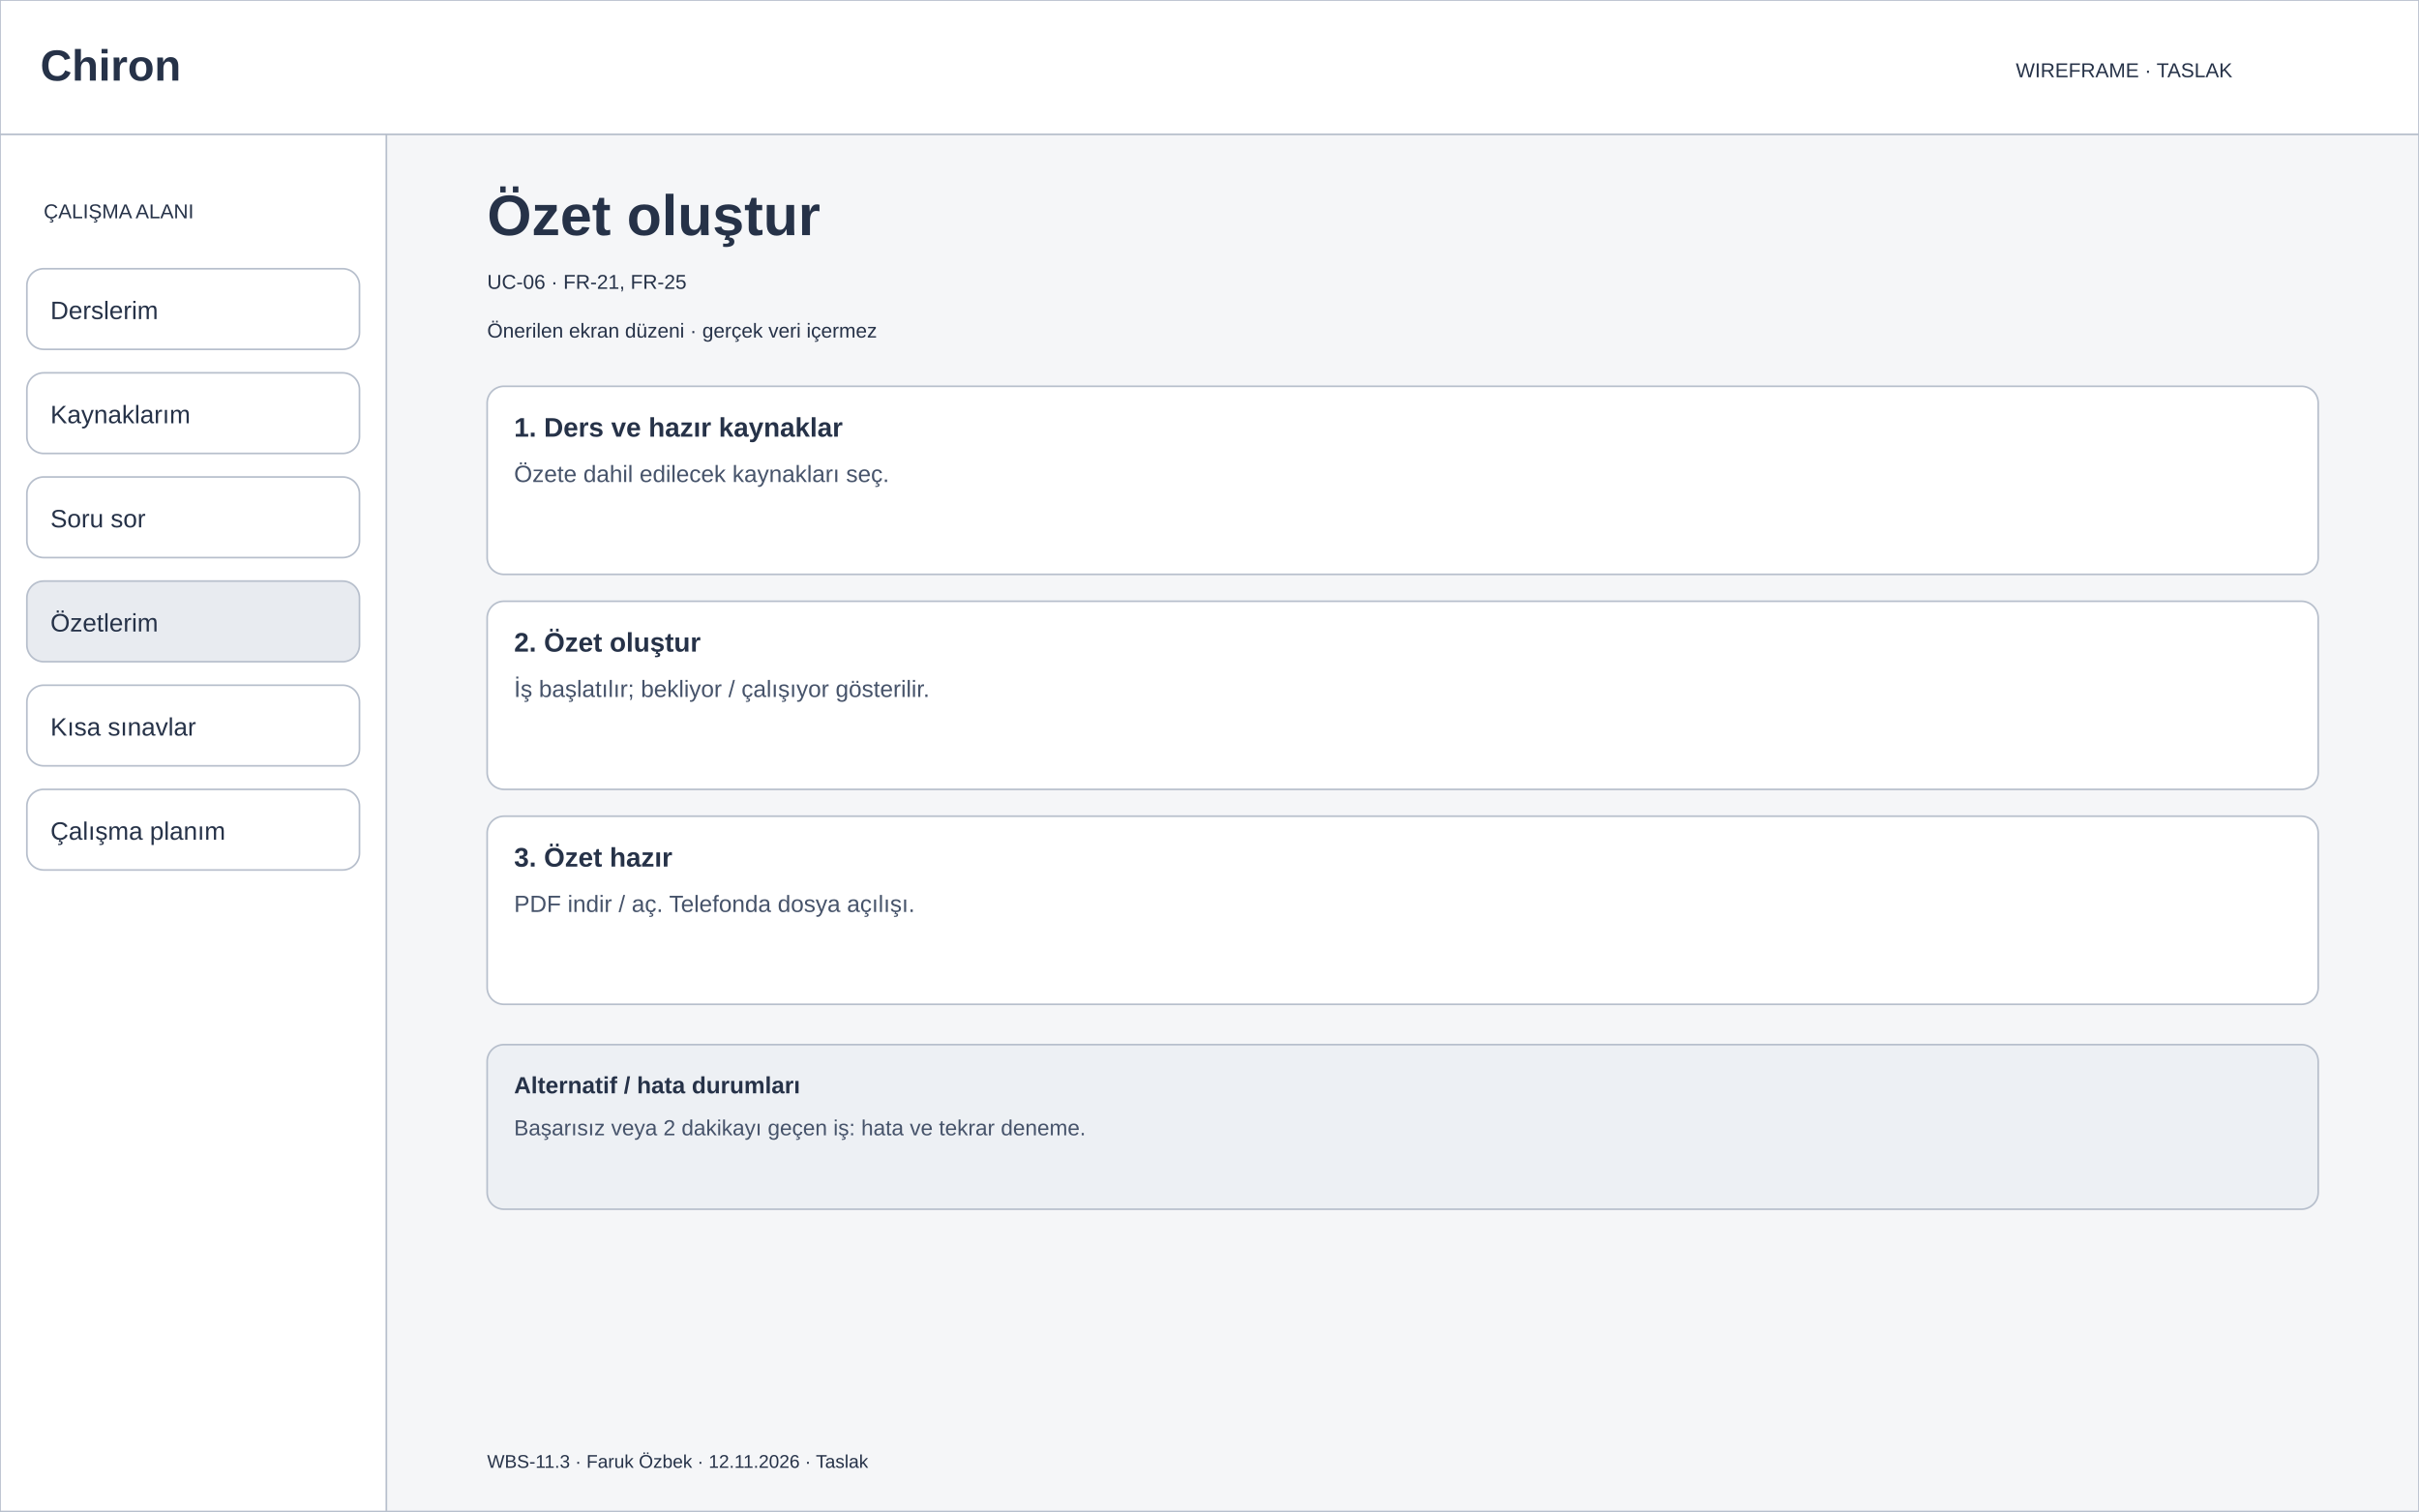
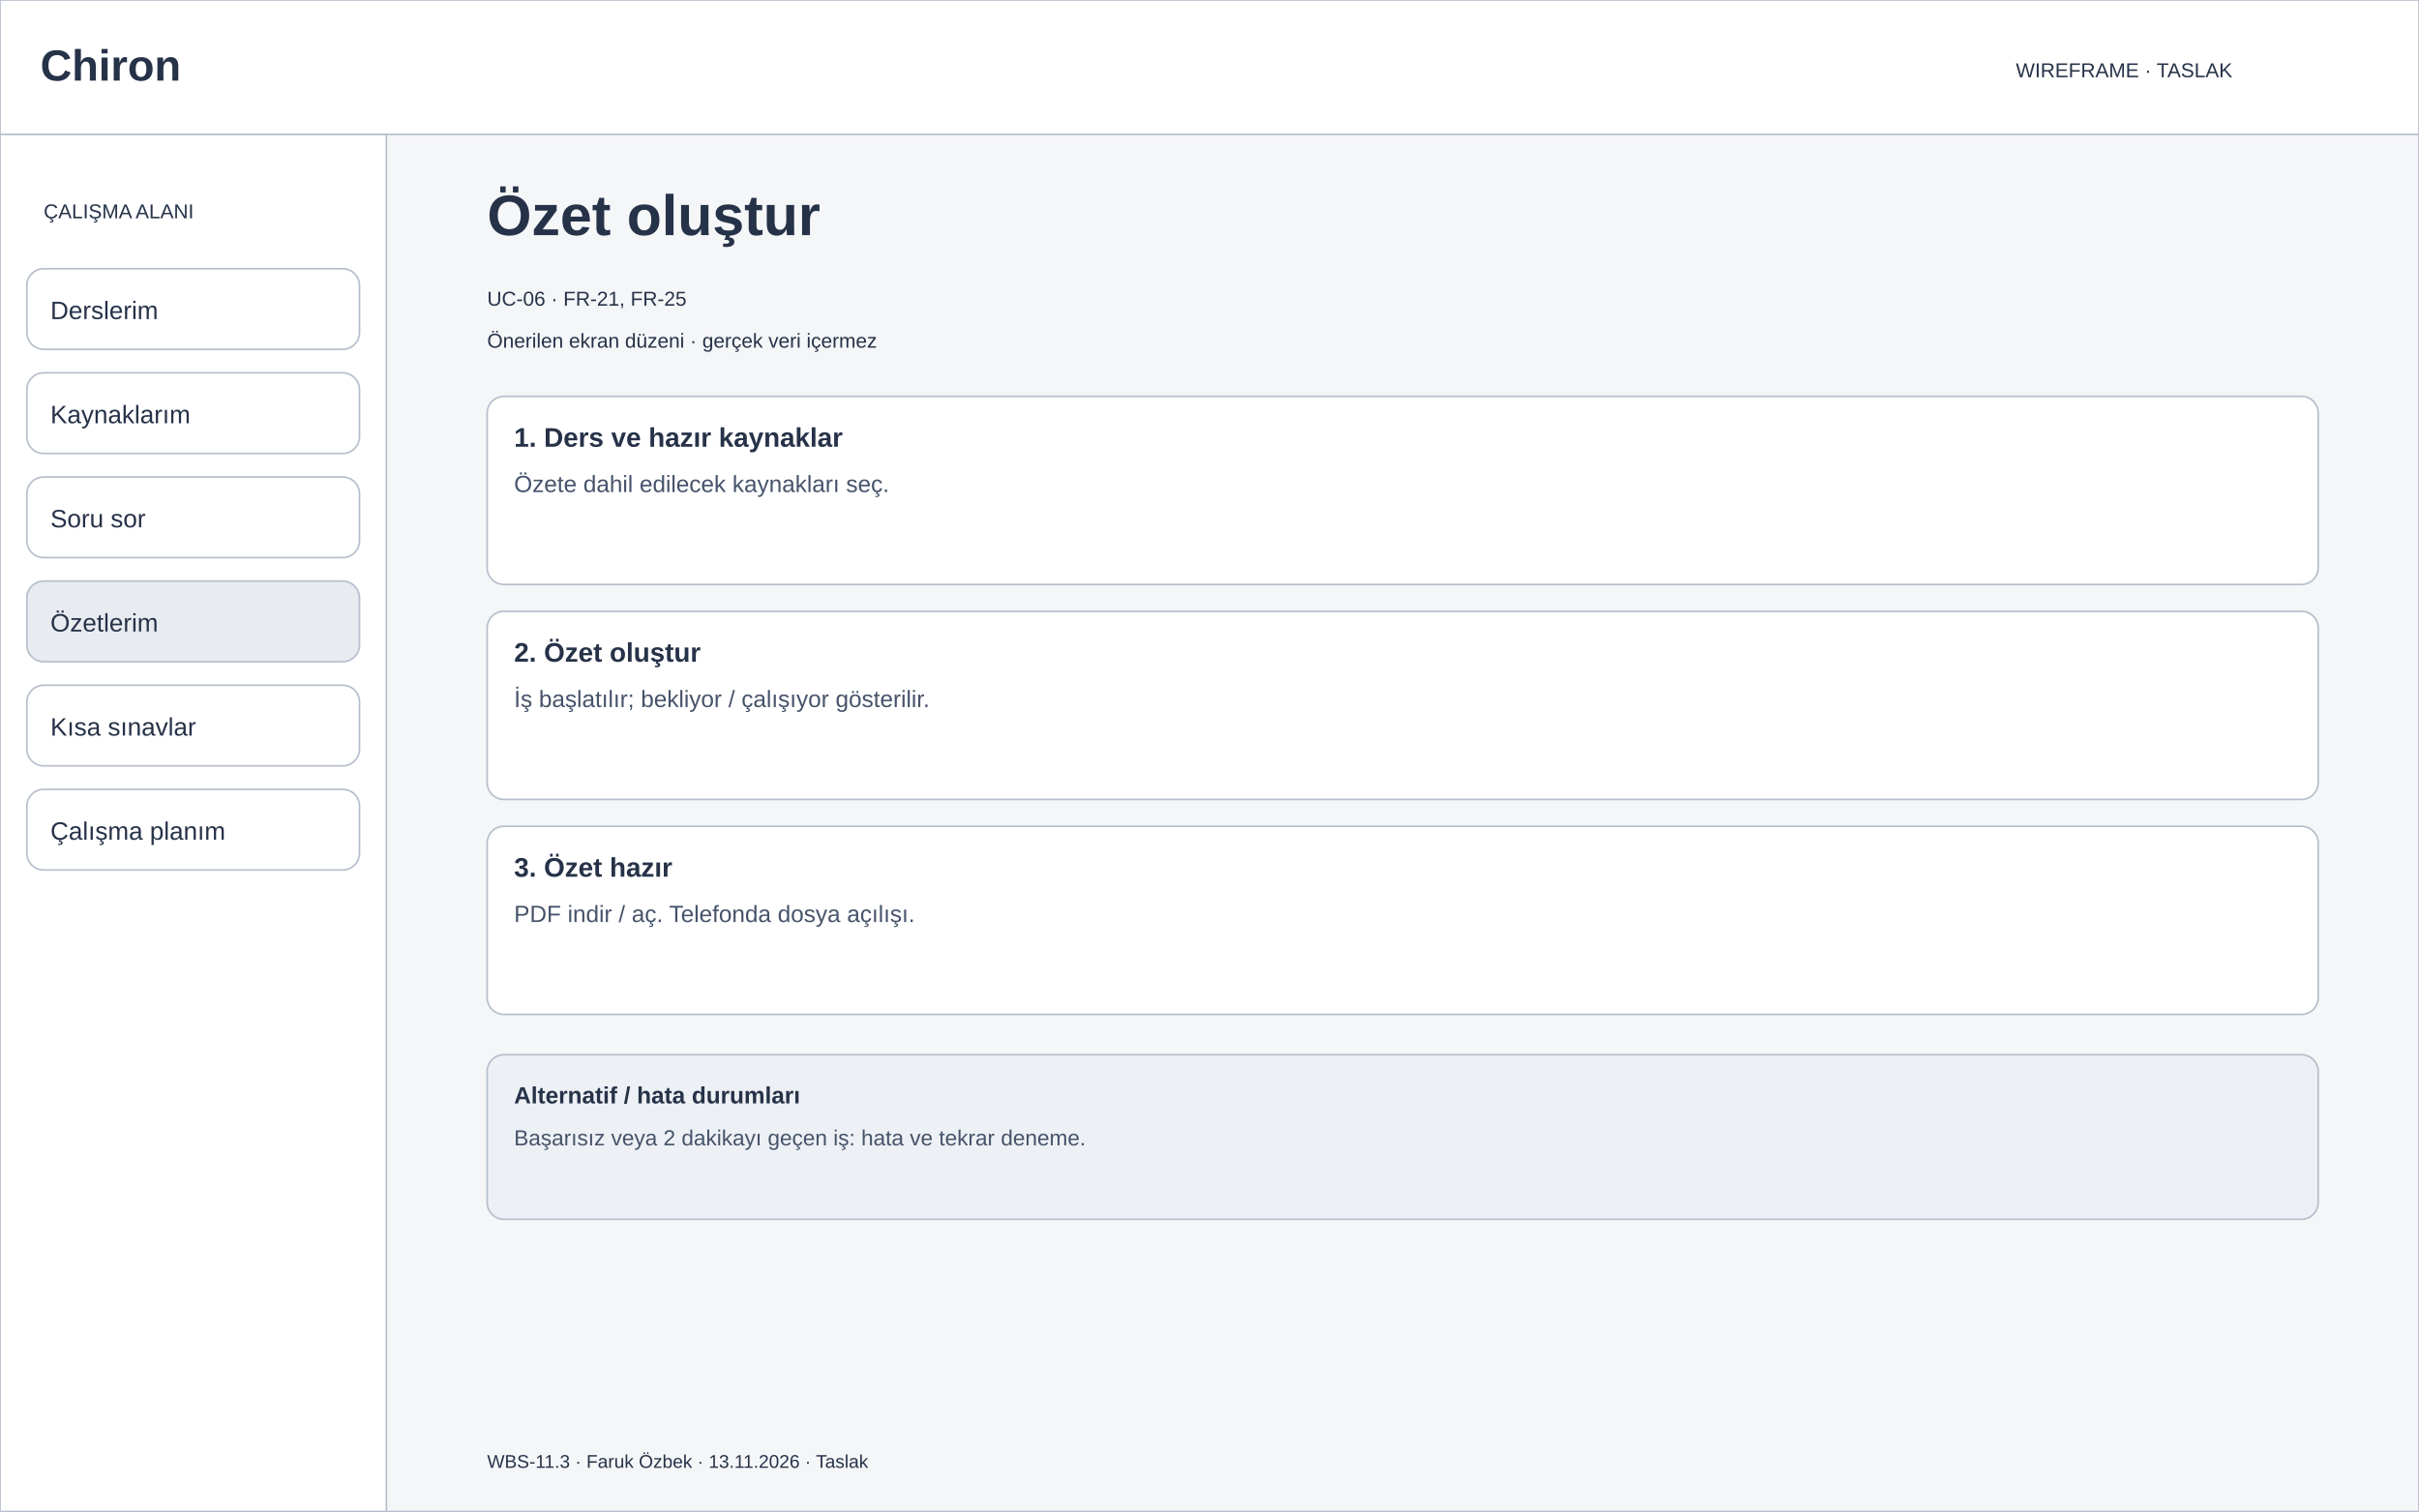
<svg xmlns="http://www.w3.org/2000/svg" width="1440" height="900" viewBox="0 0 1440 900" role="img" aria-labelledby="title desc">
  <rect x="0" y="0" width="1440" height="900" rx="0" fill="#f5f6f8" stroke="#b7bfcc" />
  <rect x="0" y="0" width="1440" height="80" rx="0" fill="#fff" stroke="#b7bfcc" />
  <text x="24" y="48" font-family="Arial, sans-serif" font-size="26" fill="#263248" font-weight="700">Chiron</text>
  <text x="1200" y="46" font-family="Arial, sans-serif" font-size="12" fill="#263248" font-weight="400">WIREFRAME · TASLAK</text>
  <rect x="0" y="80" width="230" height="820" rx="0" fill="#fff" stroke="#b7bfcc" />
  <text x="26" y="130" font-family="Arial, sans-serif" font-size="12" fill="#263248" font-weight="400">ÇALIŞMA ALANI</text>
  <a href="index.html#courses" target="_top">
    <rect x="16" y="160" width="198" height="48" rx="10" fill="#fff" stroke="#b7bfcc" />
    <text x="30" y="190" font-family="Arial, sans-serif" font-size="15" fill="#263248" font-weight="400">Derslerim</text>
  </a>
  <a href="index.html#sources" target="_top">
    <rect x="16" y="222" width="198" height="48" rx="10" fill="#fff" stroke="#b7bfcc" />
    <text x="30" y="252" font-family="Arial, sans-serif" font-size="15" fill="#263248" font-weight="400">Kaynaklarım</text>
  </a>
  <a href="index.html#questions" target="_top">
    <rect x="16" y="284" width="198" height="48" rx="10" fill="#fff" stroke="#b7bfcc" />
    <text x="30" y="314" font-family="Arial, sans-serif" font-size="15" fill="#263248" font-weight="400">Soru sor</text>
  </a>
  <a href="index.html#summaries" target="_top">
    <rect x="16" y="346" width="198" height="48" rx="10" fill="#e8ebf0" stroke="#b7bfcc" />
    <text x="30" y="376" font-family="Arial, sans-serif" font-size="15" fill="#263248" font-weight="400">Özetlerim</text>
  </a>
  <a href="index.html#quiz" target="_top">
    <rect x="16" y="408" width="198" height="48" rx="10" fill="#fff" stroke="#b7bfcc" />
    <text x="30" y="438" font-family="Arial, sans-serif" font-size="15" fill="#263248" font-weight="400">Kısa sınavlar</text>
  </a>
  <a href="index.html#planner" target="_top">
    <rect x="16" y="470" width="198" height="48" rx="10" fill="#fff" stroke="#b7bfcc" />
    <text x="30" y="500" font-family="Arial, sans-serif" font-size="15" fill="#263248" font-weight="400">Çalışma planım</text>
  </a>
  <text x="290" y="140" font-family="Arial, sans-serif" font-size="34" fill="#263248" font-weight="700">Özet oluştur</text>
-   <text x="290" y="172" font-family="Arial, sans-serif" font-size="12" fill="#263248" font-weight="400">UC-06 · FR-21, FR-25</text>
-   <text x="290" y="201" font-family="Arial, sans-serif" font-size="12" fill="#263248" font-weight="400">Önerilen ekran düzeni · gerçek veri içermez</text>
-   <rect x="290" y="230" width="1090" height="112" rx="10" fill="#fff" stroke="#b7bfcc" />
-   <text x="306" y="260" font-family="Arial, sans-serif" font-size="16" fill="#263248" font-weight="700">1. Ders ve hazır kaynaklar</text>
-   <text x="306" y="287" font-family="Arial, sans-serif" font-size="14" fill="#46536a" font-weight="400">Özete dahil edilecek kaynakları seç.</text>
-   <rect x="290" y="358" width="1090" height="112" rx="10" fill="#fff" stroke="#b7bfcc" />
-   <text x="306" y="388" font-family="Arial, sans-serif" font-size="16" fill="#263248" font-weight="700">2. Özet oluştur</text>
-   <text x="306" y="415" font-family="Arial, sans-serif" font-size="14" fill="#46536a" font-weight="400">İş başlatılır; bekliyor / çalışıyor gösterilir.</text>
-   <rect x="290" y="486" width="1090" height="112" rx="10" fill="#fff" stroke="#b7bfcc" />
-   <text x="306" y="516" font-family="Arial, sans-serif" font-size="16" fill="#263248" font-weight="700">3. Özet hazır</text>
-   <text x="306" y="543" font-family="Arial, sans-serif" font-size="14" fill="#46536a" font-weight="400">PDF indir / aç. Telefonda dosya açılışı.</text>
-   <rect x="290" y="622" width="1090" height="98" rx="10" fill="#edf0f4" stroke="#b7bfcc" />
-   <text x="306" y="651" font-family="Arial, sans-serif" font-size="14" fill="#263248" font-weight="700">Alternatif / hata durumları</text>
-   <text x="306" y="676" font-family="Arial, sans-serif" font-size="13" fill="#46536a" font-weight="400">Başarısız veya 2 dakikayı geçen iş: hata ve tekrar deneme.</text>
-   <text x="290" y="874" font-family="Arial, sans-serif" font-size="11" fill="#263248" font-weight="400">WBS-11.3 · Faruk Özbek · 12.11.2026 · Taslak</text>
+   <text x="290" y="182" font-family="Arial, sans-serif" font-size="12" fill="#263248" font-weight="400">UC-06 · FR-21, FR-25</text>
+   <text x="290" y="207" font-family="Arial, sans-serif" font-size="12" fill="#263248" font-weight="400">Önerilen ekran düzeni · gerçek veri içermez</text>
+   <rect x="290" y="236" width="1090" height="112" rx="10" fill="#fff" stroke="#b7bfcc" />
+   <text x="306" y="266" font-family="Arial, sans-serif" font-size="16" fill="#263248" font-weight="700">1. Ders ve hazır kaynaklar</text>
+   <text x="306" y="293" font-family="Arial, sans-serif" font-size="14" fill="#46536a" font-weight="400">Özete dahil edilecek kaynakları seç.</text>
+   <rect x="290" y="364" width="1090" height="112" rx="10" fill="#fff" stroke="#b7bfcc" />
+   <text x="306" y="394" font-family="Arial, sans-serif" font-size="16" fill="#263248" font-weight="700">2. Özet oluştur</text>
+   <text x="306" y="421" font-family="Arial, sans-serif" font-size="14" fill="#46536a" font-weight="400">İş başlatılır; bekliyor / çalışıyor gösterilir.</text>
+   <rect x="290" y="492" width="1090" height="112" rx="10" fill="#fff" stroke="#b7bfcc" />
+   <text x="306" y="522" font-family="Arial, sans-serif" font-size="16" fill="#263248" font-weight="700">3. Özet hazır</text>
+   <text x="306" y="549" font-family="Arial, sans-serif" font-size="14" fill="#46536a" font-weight="400">PDF indir / aç. Telefonda dosya açılışı.</text>
+   <rect x="290" y="628" width="1090" height="98" rx="10" fill="#edf0f4" stroke="#b7bfcc" />
+   <text x="306" y="657" font-family="Arial, sans-serif" font-size="14" fill="#263248" font-weight="700">Alternatif / hata durumları</text>
+   <text x="306" y="682" font-family="Arial, sans-serif" font-size="13" fill="#46536a" font-weight="400">Başarısız veya 2 dakikayı geçen iş: hata ve tekrar deneme.</text>
+   <text x="290" y="874" font-family="Arial, sans-serif" font-size="11" fill="#263248" font-weight="400">WBS-11.3 · Faruk Özbek · 13.11.2026 · Taslak</text>
</svg>
